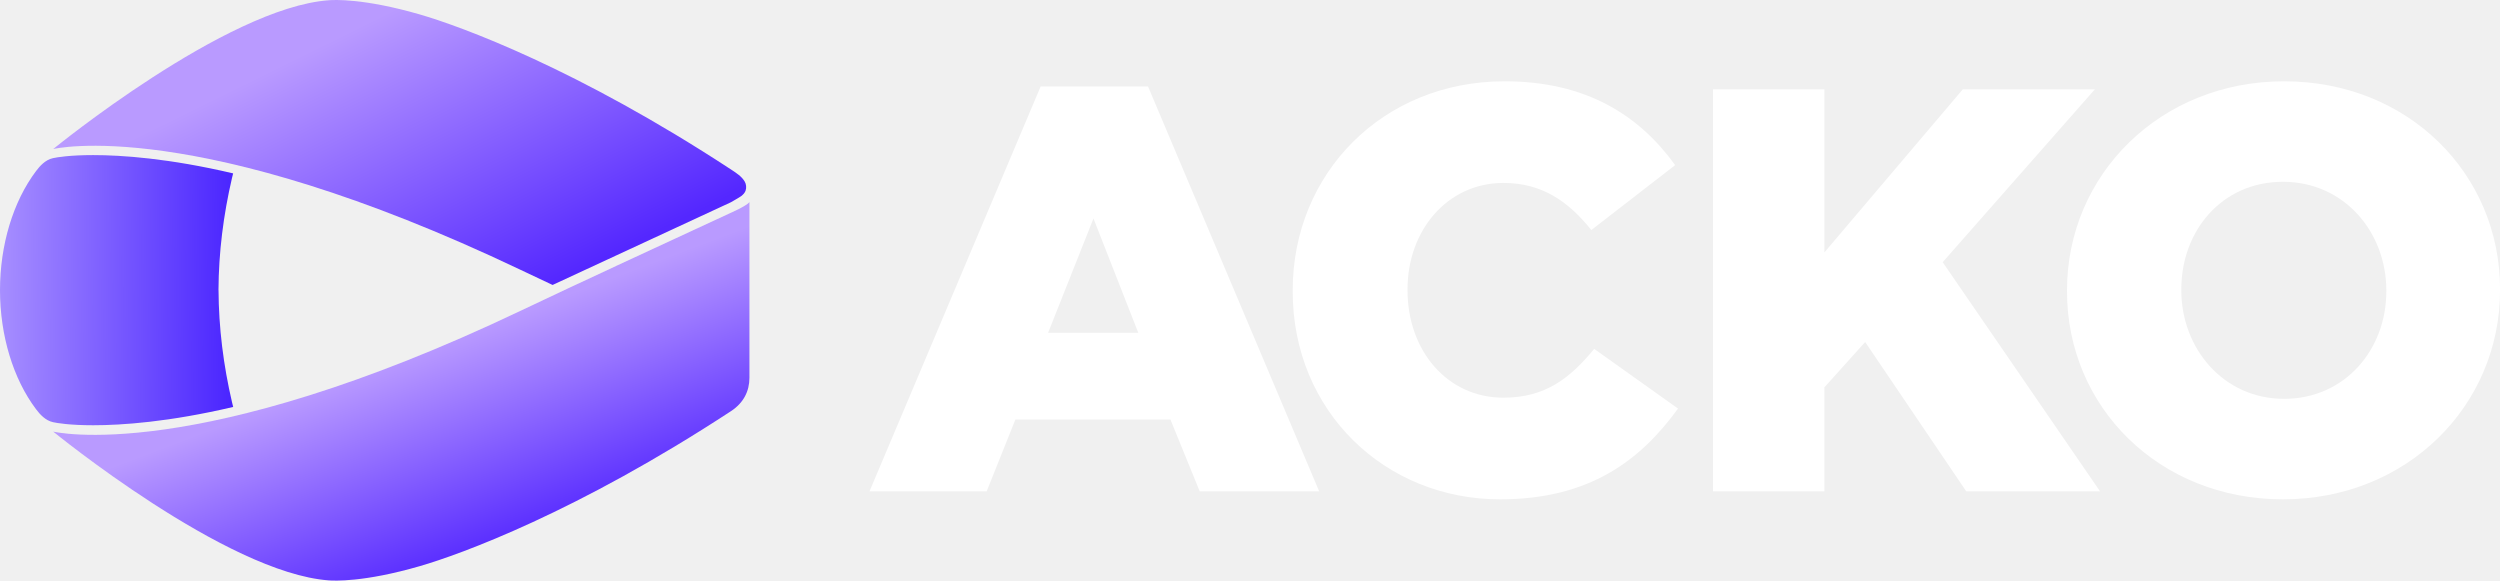
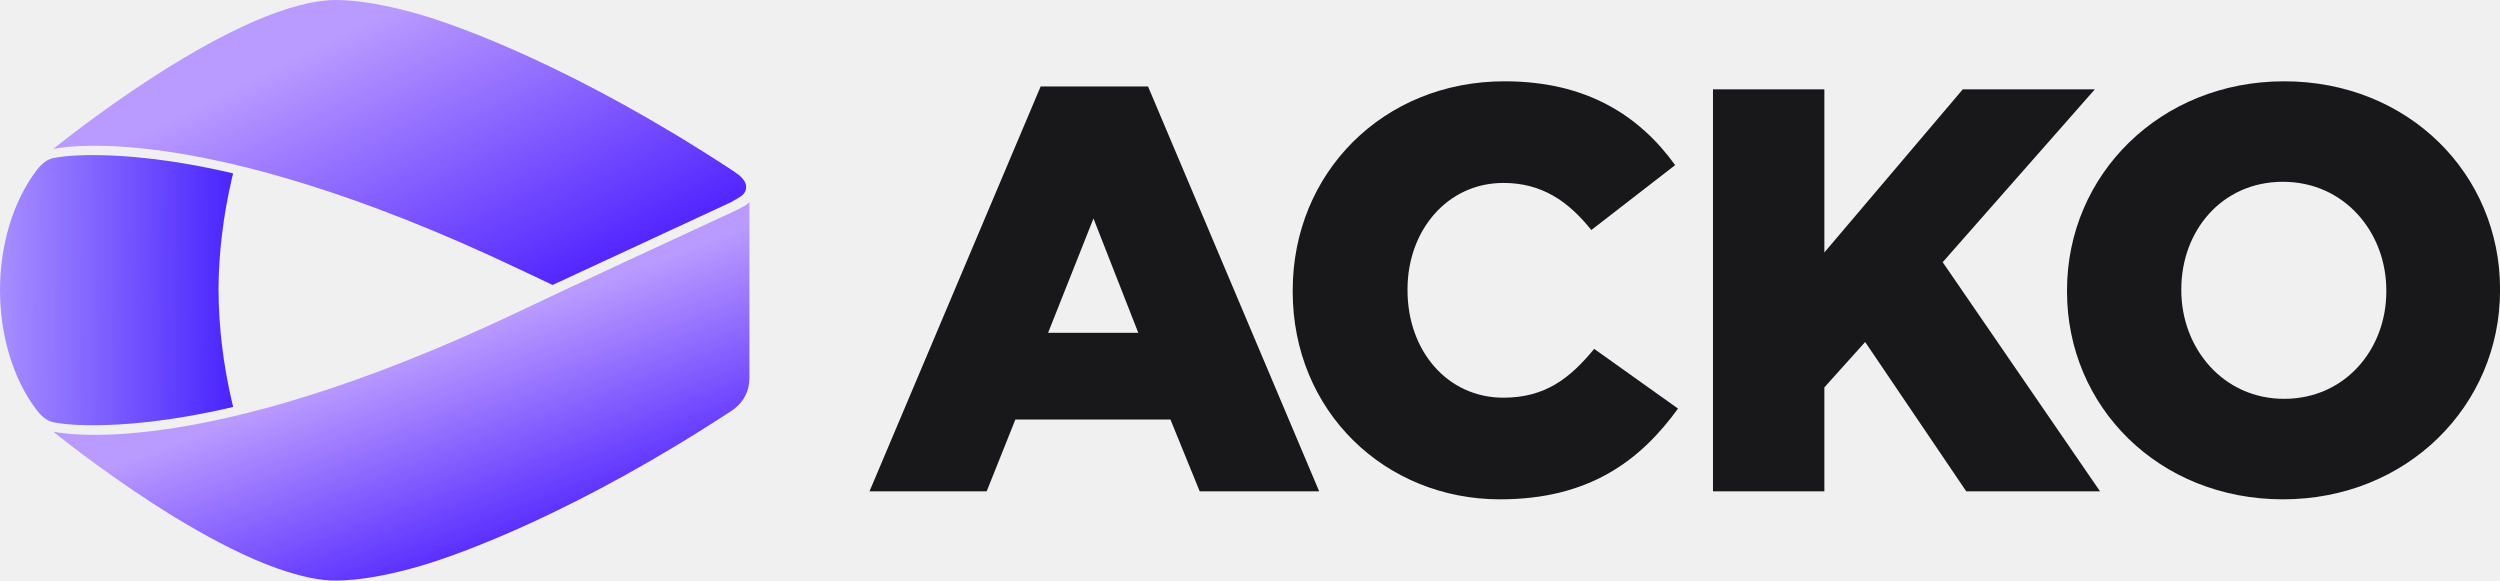
<svg xmlns="http://www.w3.org/2000/svg" xmlns:xlink="http://www.w3.org/1999/xlink" id="Layer_2" data-name="Layer 2" viewBox="0 0 523.4 121.56">
  <defs>
    <style>
      .cls-1 {
        fill: url(#linear-gradient-3);
      }

      .cls-2 {
        fill: url(#linear-gradient-2);
      }

      .cls-3 {
        fill: url(#linear-gradient);
      }

      .cls-4 {
-         fill: #fff;
+         fill: #18181b;
      }
    </style>
    <linearGradient id="linear-gradient" x1="86.84" y1="73.8" x2="103.1" y2="116.78" gradientUnits="userSpaceOnUse">
      <stop offset="0" stop-color="#b99aff" />
      <stop offset="1" stop-color="#5427ff" />
    </linearGradient>
    <linearGradient id="linear-gradient-2" x1="70.39" y1="7.99" x2="99.65" y2="67.23" xlink:href="#linear-gradient" />
    <linearGradient id="linear-gradient-3" x1="-.7" y1="60.61" x2="52.4" y2="60.97" gradientUnits="userSpaceOnUse">
      <stop offset="0" stop-color="#a890ff" />
      <stop offset="1" stop-color="#431dff" />
    </linearGradient>
  </defs>
  <g id="Layer_1-2" data-name="Layer 1">
    <g>
      <g>
        <path class="cls-4" d="M217.87,18.1h22.48l35.83,84.76h-25.01l-6.13-15.03h-32.46l-6.01,15.03h-24.53l35.83-84.76ZM238.31,69.67l-9.38-23.93-9.5,23.93h18.88Z" />
        <path class="cls-4" d="M270.64,61.02v-.24c0-24.53,18.88-43.76,44.36-43.76,17.19,0,28.25,7.21,35.71,17.55l-17.55,13.59c-4.81-6.01-10.34-9.86-18.4-9.86-11.78,0-20.08,9.98-20.08,22.24v.24c0,12.62,8.3,22.48,20.08,22.48,8.78,0,13.95-4.09,19-10.22l17.55,12.5c-7.94,10.94-18.64,19-37.27,19-24.05,0-43.4-18.4-43.4-43.52Z" />
        <path class="cls-4" d="M358.63,18.7h23.32v34.15l28.98-34.15h27.65l-31.86,36.19,32.94,47.97h-28.01l-21.16-31.26-8.54,9.5v21.76h-23.32V18.7Z" />
        <path class="cls-4" d="M432.75,61.02v-.24c0-24.17,19.48-43.76,45.45-43.76s45.21,19.36,45.21,43.52v.24c0,24.17-19.48,43.76-45.45,43.76s-45.21-19.36-45.21-43.52ZM499.6,61.02v-.24c0-12.14-8.78-22.72-21.64-22.72s-21.28,10.34-21.28,22.48v.24c0,12.14,8.78,22.72,21.52,22.72s21.4-10.34,21.4-22.48Z" />
      </g>
      <g>
        <path class="cls-3" d="M156.9,42.3v36.81c0,2.83-1.27,5.27-3.85,6.96-32.23,21.12-56.63,29.99-65.17,32.46-11.77,3.41-18.01,3.05-19.03,2.98-21.5-1.55-57.71-31.15-57.71-31.15,0,0,29.55,7.22,97.82-25.28,12.8-6.09,27.09-12.67,43.7-20.37,0,0,3.63-1.57,4.24-2.4Z" />
        <path class="cls-2" d="M155.19,41.05c.19-.16.43-.37.54-.51.15-.19.28-.38.36-.61.22-.62.15-1.39-.2-1.96-.63-1.04-1.69-1.73-2.85-2.49C120.82,14.37,96.42,5.49,87.88,3.02,76.11-.38,69.87-.03,68.85.05,47.36,1.6,11.14,31.2,11.14,31.2c0,0,29.55-7.22,97.82,25.28,2.2,1.05,4.44,2.11,6.73,3.18l37.3-17.3s1.88-1.06,2.21-1.32Z" />
        <path class="cls-1" d="M45.74,60.75c.04-7.85,1.02-15.71,2.83-23.48,0,0,.24-.97.24-.97-13.44-3.16-23.36-3.83-29.31-3.83-4.91,0-7.52.45-8.41.64-1.6.35-2.73,1.63-3.54,2.7C2.75,42.18,0,51.27,0,60.75H0c0,9.47,2.75,18.57,7.56,24.94.81,1.07,1.94,2.34,3.54,2.7.89.19,3.5.64,8.41.64,5.95,0,15.86-.67,29.31-3.83,0,0-.24-.97-.24-.97-1.81-7.77-2.79-15.63-2.83-23.48Z" />
      </g>
    </g>
  </g>
</svg>
